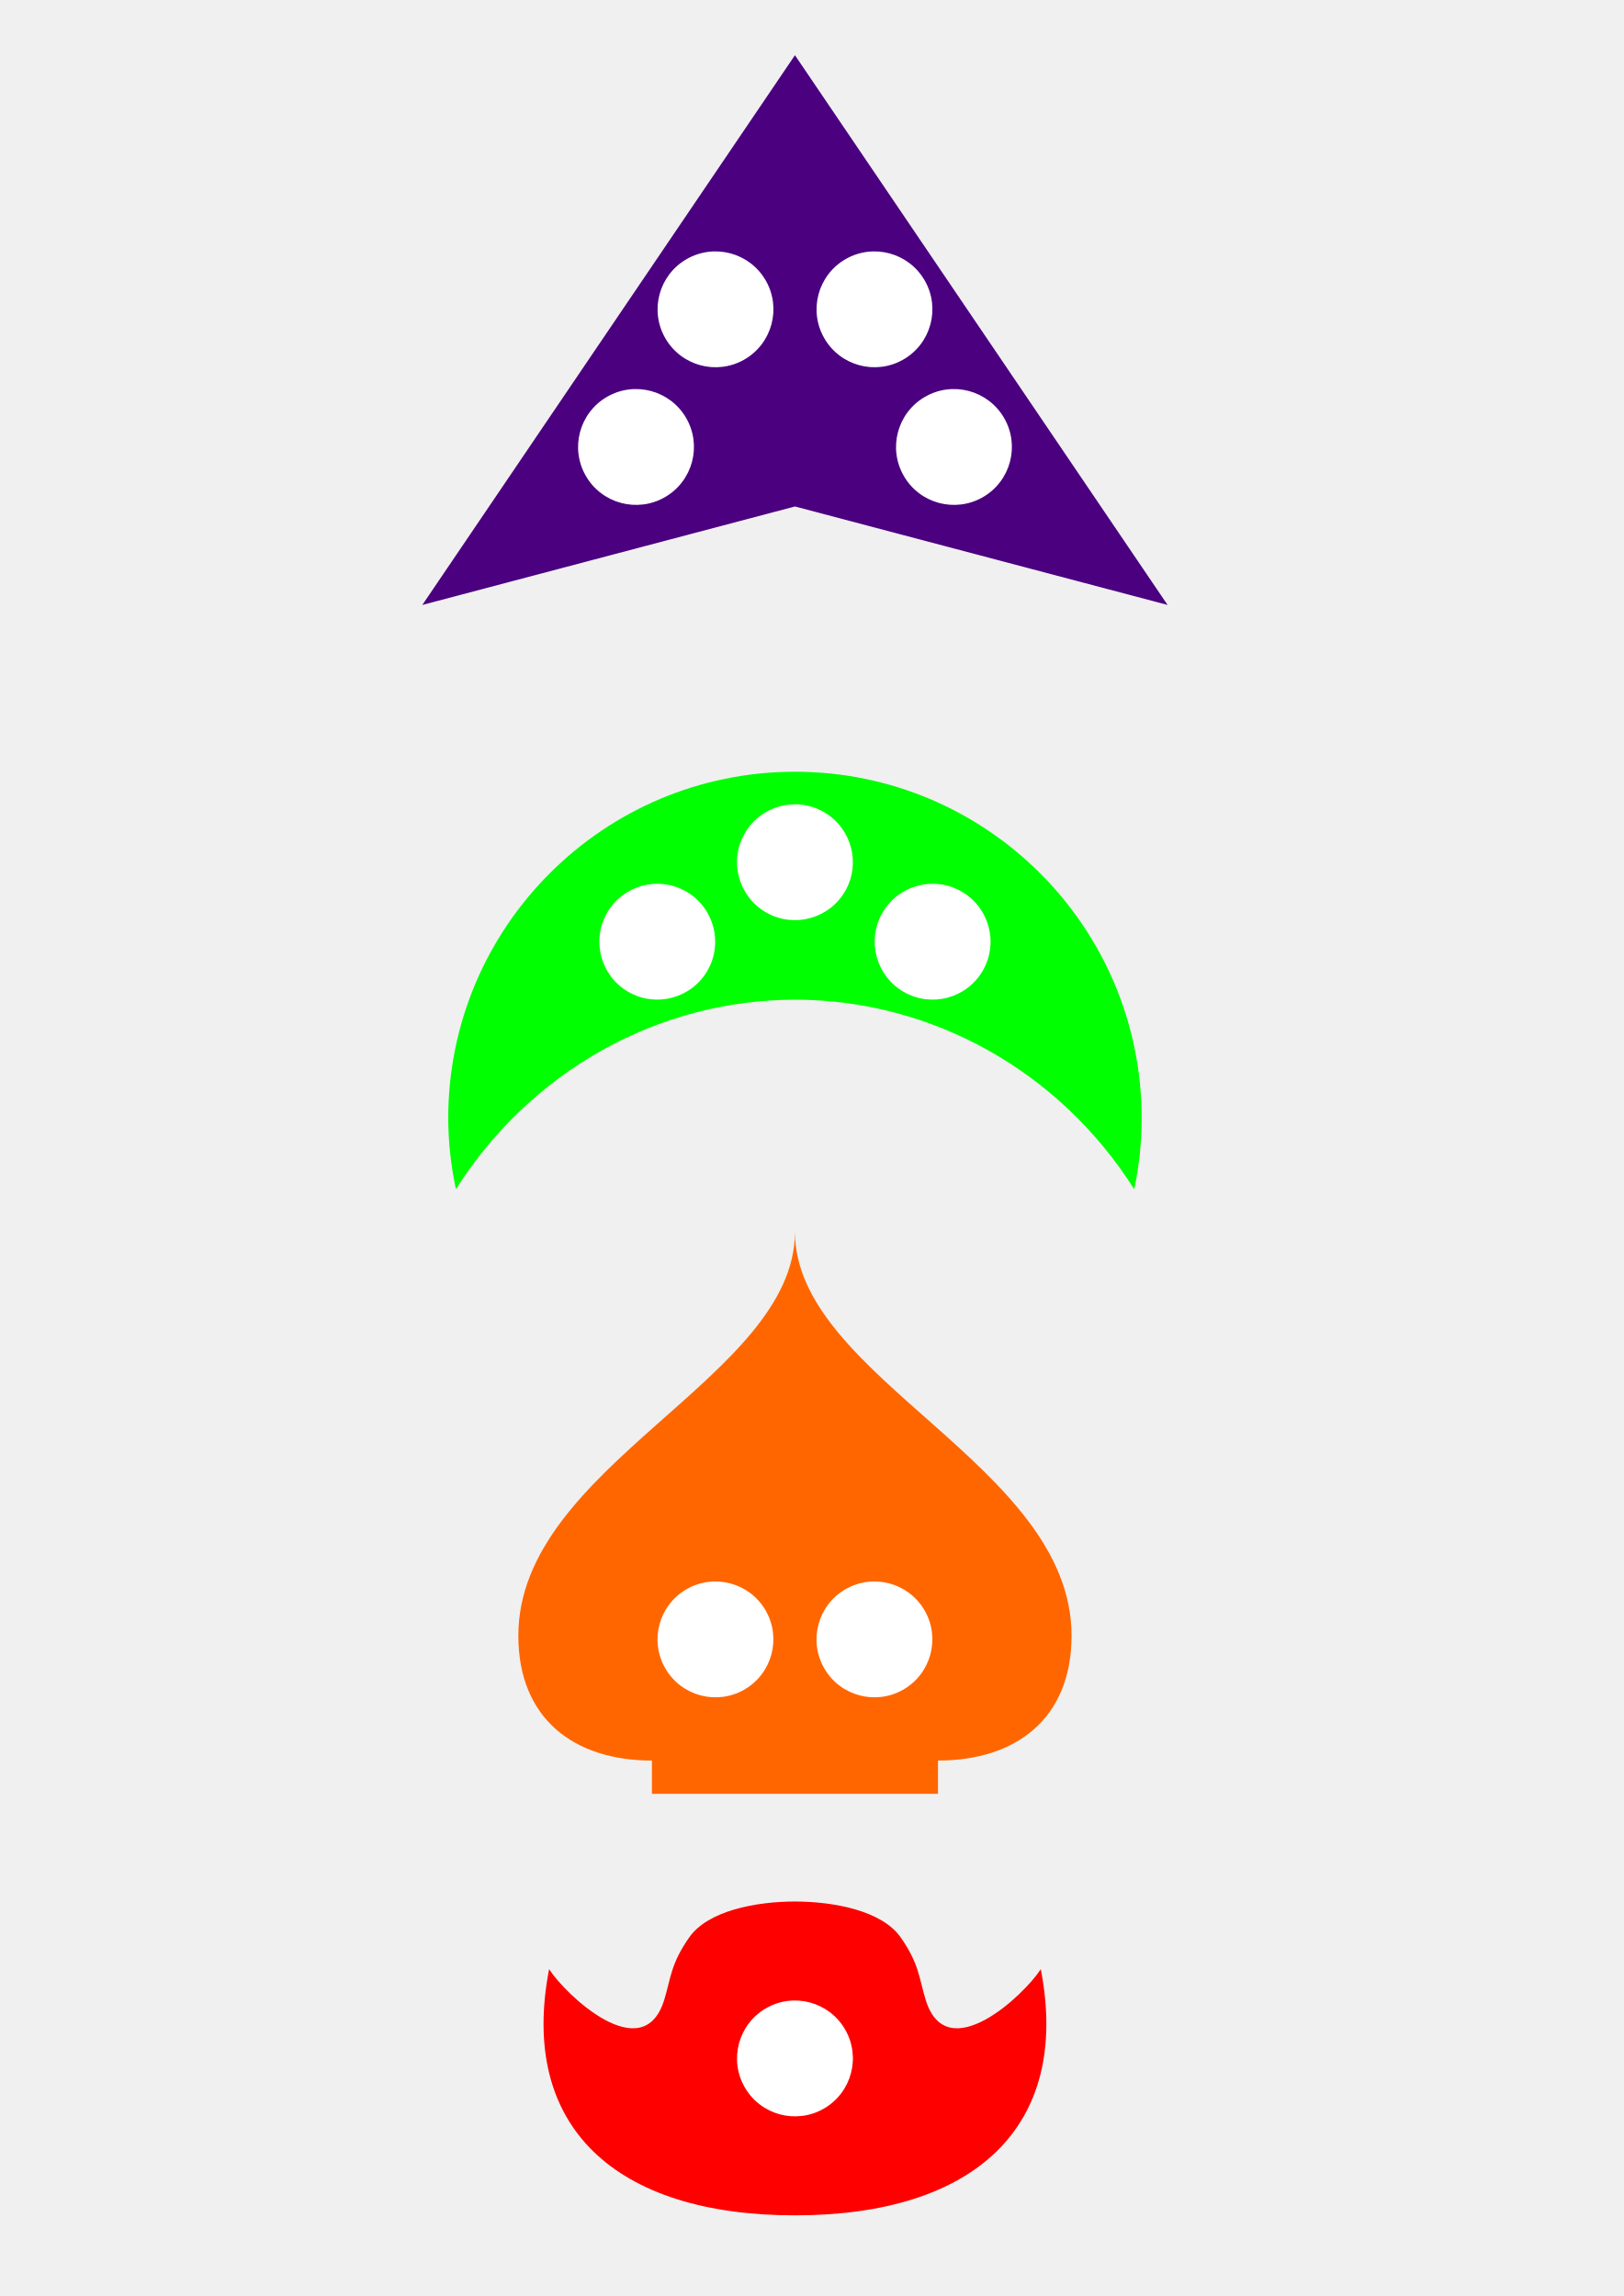
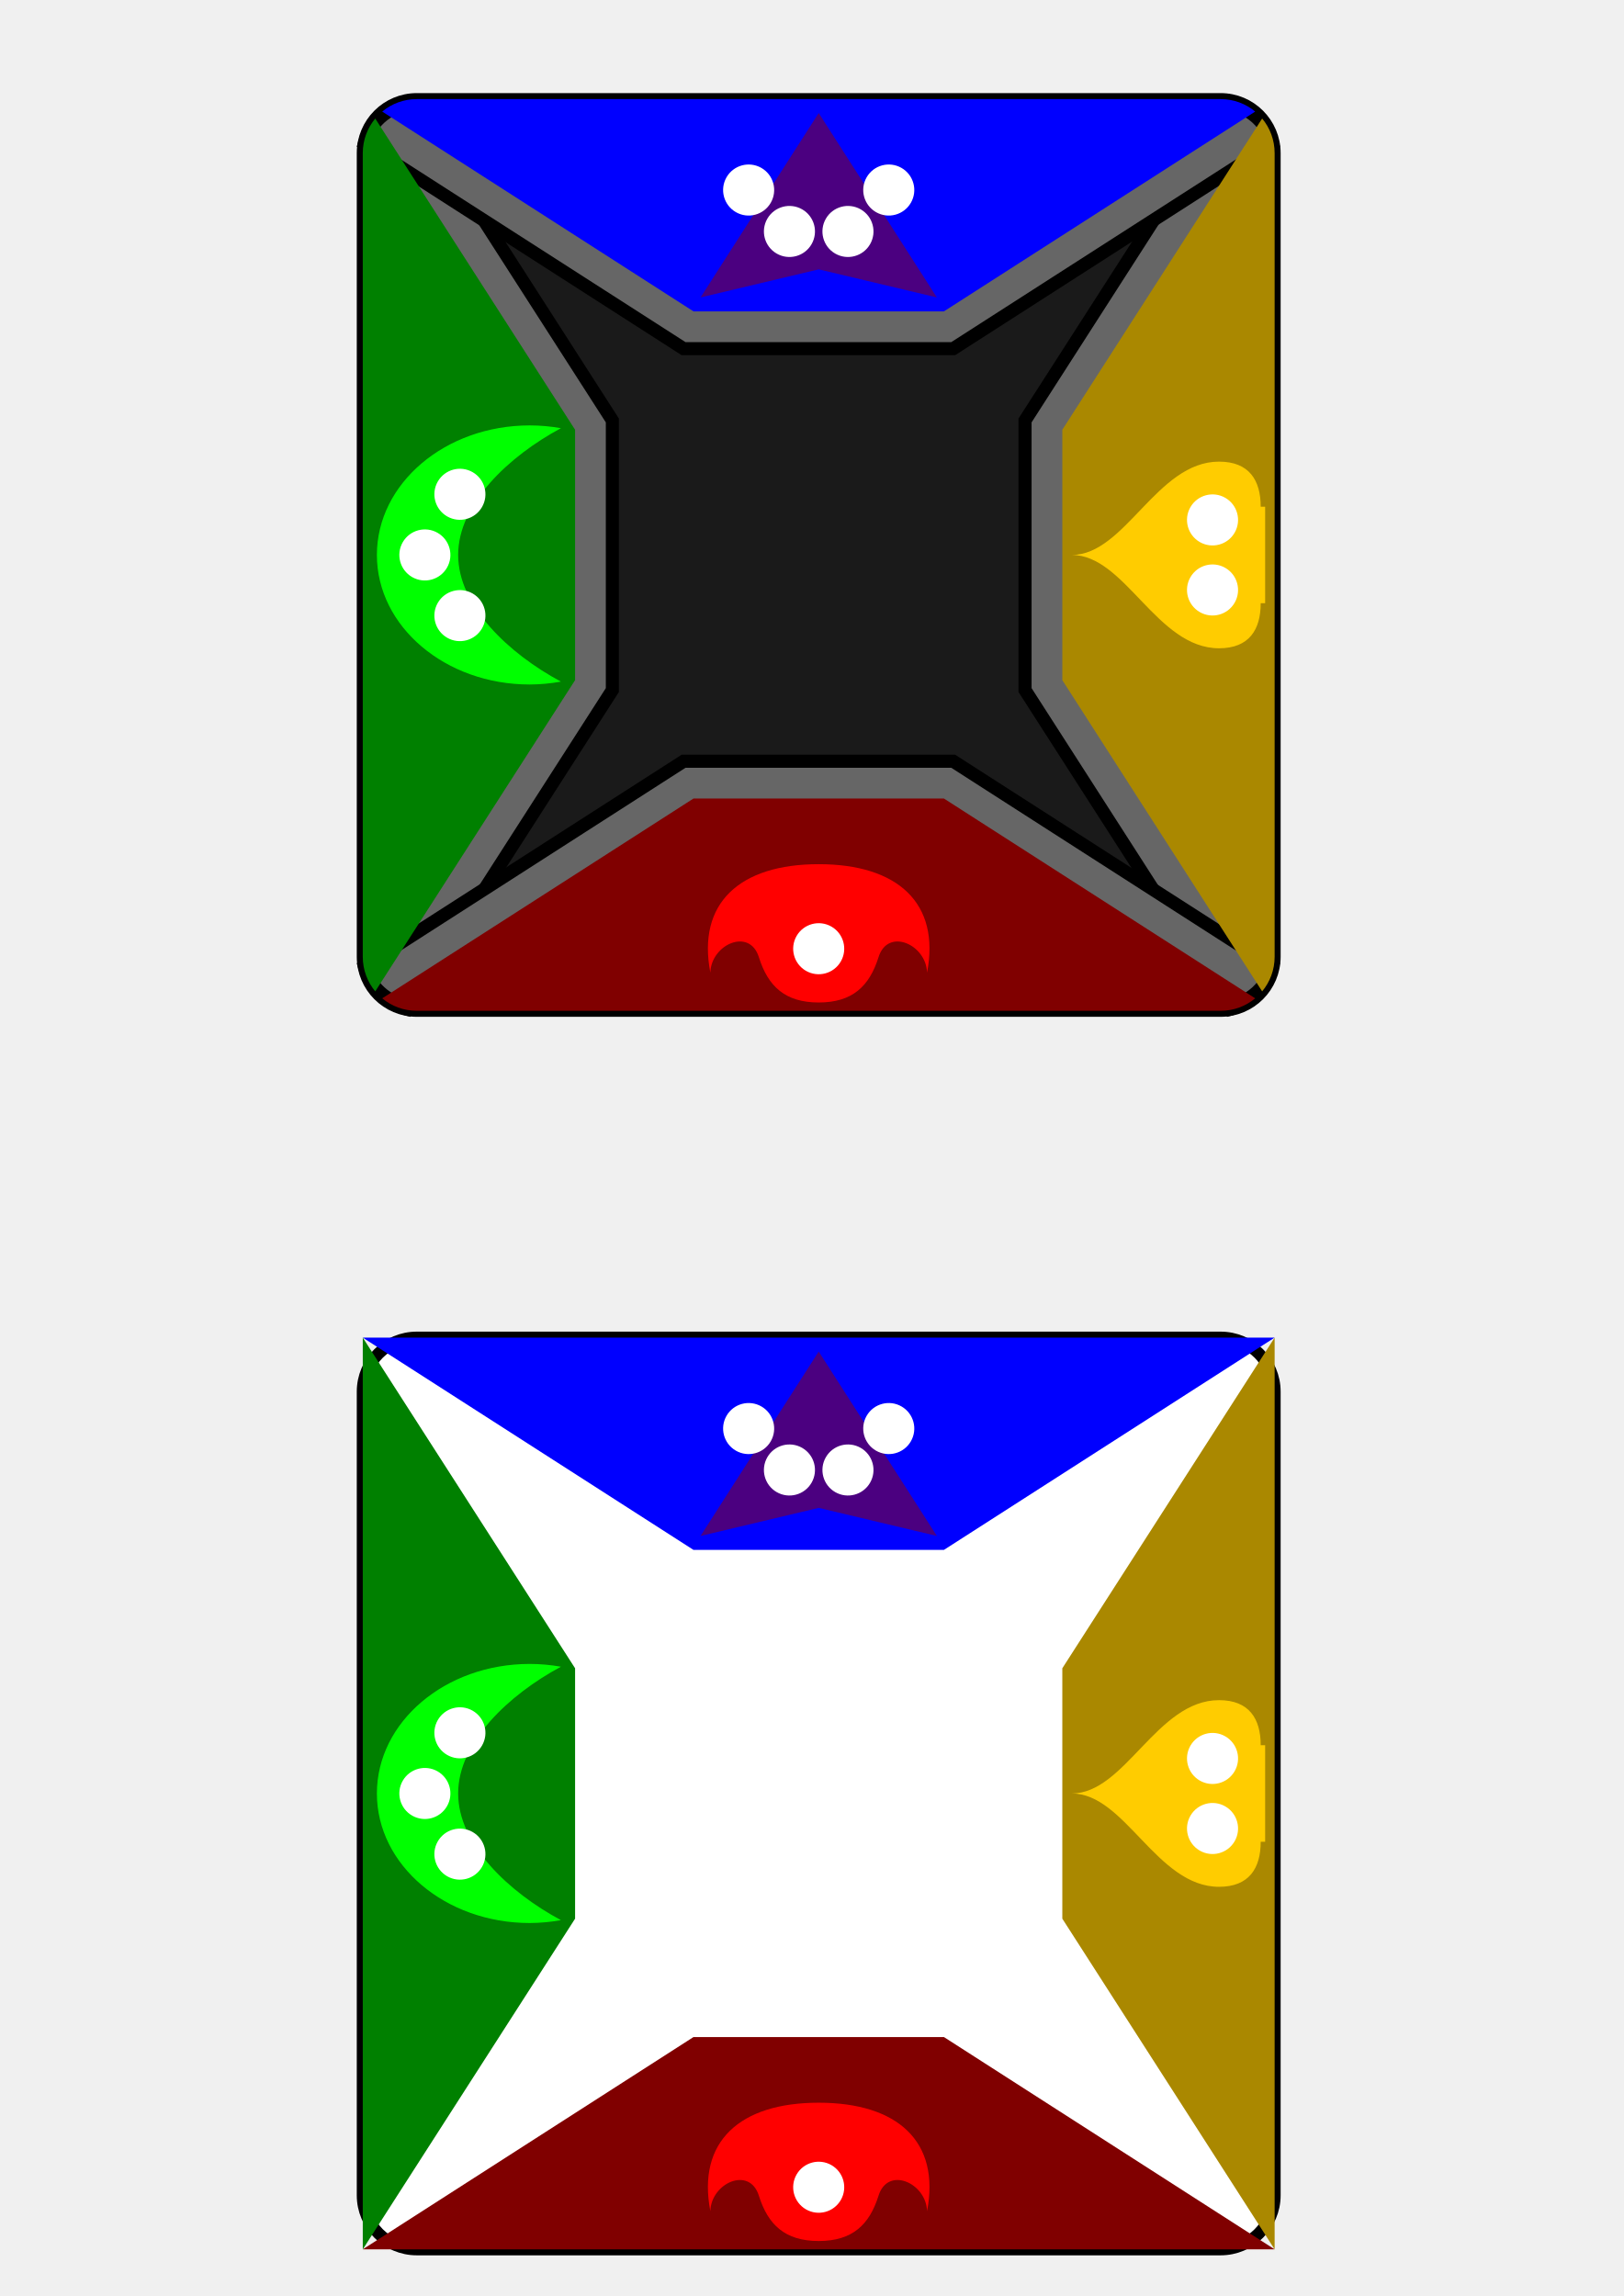
<svg xmlns="http://www.w3.org/2000/svg" width="210mm" height="297mm" viewBox="0 0 744.094 1052.362" id="svg2" version="1.1">
  <defs id="defs4" />
  <g id="layer1">
-     <path style="fill:#ff6600;stroke:none;stroke-width:4;stroke-miterlimit:2;stroke-dasharray:none;stroke-opacity:1" d="m 364.3,564.619 c 0,66.999 -126.757,106.842 -126.757,185.083 0,37.958 25.412,57.245 61.214,57.245 l 0,15.251 131.086,0 0,-15.251 c 35.802,0 61.215,-19.287 61.215,-57.245 0,-78.241 -126.758,-118.085 -126.758,-185.083 z" id="path4136" />
-     <path style="fill:#00ff00;stroke:none;stroke-width:4;stroke-miterlimit:2;stroke-dasharray:none;stroke-opacity:1" d="m 364.3,353.723 a 158.895,158.895 0 0 0 -158.894,158.895 158.895,158.895 0 0 0 3.532,32.446 185.741,191.545 0 0 1 155.362,-86.862 185.741,191.545 0 0 1 155.495,86.898 158.895,158.895 0 0 0 3.4,-32.482 158.895,158.895 0 0 0 -158.895,-158.895 z" id="path4138" />
-     <path style="fill:#4b0080;stroke:none;stroke-width:4;stroke-miterlimit:2;stroke-dasharray:none;stroke-opacity:1;fill-opacity:1" d="M 364.302,25.308 193.542,277.269 364.302,232.137 535.06,277.268 364.302,25.308 Z" id="path4162" />
-     <path style="fill:#ff0000;stroke:none;stroke-width:4;stroke-miterlimit:2;stroke-dasharray:none;stroke-opacity:1" d="m 364.3,871.55 c -18.073,0.022 -39.881,4.267 -48.419,16.407 -8.537,12.14 -8.491,18.914 -11.477,28.647 -9.664,31.5 -45.338,-2.396 -52.766,-14.052 -13.976,72.232 30.369,112.841 112.662,112.841 82.293,0 126.639,-40.608 112.663,-112.841 -7.429,11.657 -43.102,45.552 -52.766,14.052 -2.986,-9.733 -2.94,-16.507 -11.477,-28.647 -8.537,-12.14 -30.346,-16.385 -48.42,-16.407 z" id="path4181" />
-     <circle style="fill:#ffffff;fill-opacity:1;stroke:none;stroke-width:4;stroke-miterlimit:2;stroke-dasharray:none;stroke-opacity:1" id="path4139-5" cx="149.982" cy="323.156" r="26.545" transform="matrix(0.8660254,-0.5,0.5,0.8660254,0,0)" />
-     <circle style="fill:#ffffff;fill-opacity:1;stroke:none;stroke-width:4;stroke-miterlimit:2;stroke-dasharray:none;stroke-opacity:1" id="path4139-3-3" cx="213.075" cy="286.73" r="26.545" transform="matrix(0.8660254,-0.5,0.5,0.8660254,0,0)" />
-     <circle style="fill:#ffffff;fill-opacity:1;stroke:none;stroke-width:4;stroke-miterlimit:2;stroke-dasharray:none;stroke-opacity:1" id="path4139-6-5" cx="276.168" cy="323.156" r="26.545" transform="matrix(0.8660254,-0.5,0.5,0.8660254,0,0)" />
-     <circle style="fill:#ffffff;fill-opacity:1;stroke:none;stroke-width:4;stroke-miterlimit:2;stroke-dasharray:none;stroke-opacity:1" id="path4139-7-6" cx="276.168" cy="396.01" r="26.545" transform="matrix(0.8660254,-0.5,0.5,0.8660254,0,0)" />
-     <g id="g4216" transform="translate(5.980849,-1.924926)">
+     <path style="fill:#ff6600;stroke:none;stroke-width:4;stroke-miterlimit:2;stroke-dasharray:none;stroke-opacity:1" d="m 1190.611,744.306 c 0,55.412 -97.06,88.365 -97.06,153.075 0,31.393 19.458,47.345 46.872,47.345 l 0,12.614 100.374,0 0,-12.614 c 27.414,0 46.873,-15.951 46.873,-47.345 0,-64.71 -97.06,-97.663 -97.06,-153.075 z" id="path4136" />
+     <path style="fill:#00ff00;stroke:none;stroke-width:4;stroke-miterlimit:2;stroke-dasharray:none;stroke-opacity:1" d="m 1190.611,488.864 a 136.396,158.895 0 0 0 -136.395,158.895 136.396,158.895 0 0 0 3.032,32.446 159.44,191.545 0 0 1 133.363,-86.862 159.44,191.545 0 0 1 133.477,86.898 136.396,158.895 0 0 0 2.919,-32.482 136.396,158.895 0 0 0 -136.396,-158.895 z" id="path4138" />
+     <path style="opacity:1;fill:#ff0000;fill-opacity:1;stroke:none;stroke-width:5.5;stroke-linecap:round;stroke-linejoin:miter;stroke-miterlimit:4;stroke-dasharray:none;stroke-opacity:1" id="path4285" d="m 1227.057,409.105 -72.854,0 -36.427,-63.093 36.427,-63.093 72.854,0 36.427,63.093 z" />
+     <path style="fill:#4b0080;fill-opacity:1;stroke:none;stroke-width:4;stroke-miterlimit:2;stroke-dasharray:none;stroke-opacity:1" d="m 1190.612,189.45 -36.315,27.24 -129.945,195.72 166.279,-66.398 166.24,66.397 -130.131,-195.719 z" id="path4162" />
+     <g id="g4264" transform="translate(826.3104,131.1411)">
+       <circle transform="matrix(0.8660254,-0.5,0.5,0.8660254,0,0)" r="26.545" cy="323.156" cx="149.982" id="path4139-5" style="fill:#ffffff;fill-opacity:1;stroke:none;stroke-width:4;stroke-miterlimit:2;stroke-dasharray:none;stroke-opacity:1" />
+       <circle transform="matrix(0.8660254,-0.5,0.5,0.8660254,0,0)" r="26.545" cy="286.73" cx="213.075" id="path4139-3-3" style="fill:#ffffff;fill-opacity:1;stroke:none;stroke-width:4;stroke-miterlimit:2;stroke-dasharray:none;stroke-opacity:1" />
+       <circle transform="matrix(0.8660254,-0.5,0.5,0.8660254,0,0)" r="26.545" cy="323.156" cx="276.168" id="path4139-6-5" style="fill:#ffffff;fill-opacity:1;stroke:none;stroke-width:4;stroke-miterlimit:2;stroke-dasharray:none;stroke-opacity:1" />
+       <circle transform="matrix(0.8660254,-0.5,0.5,0.8660254,0,0)" r="26.545" cy="396.01" cx="276.168" id="path4139-7-6" style="fill:#ffffff;fill-opacity:1;stroke:none;stroke-width:4;stroke-miterlimit:2;stroke-dasharray:none;stroke-opacity:1" />
+     </g>
+     <g id="g4216" transform="translate(832.2912,133.2162)">
      <circle transform="matrix(0.5,-0.8660254,0.8660254,0.5,0,0)" r="26.545" cy="472.449" cx="-227.852" id="path4139-3-3-9" style="fill:#ffffff;fill-opacity:1;stroke:none;stroke-width:4;stroke-miterlimit:2;stroke-dasharray:none;stroke-opacity:1" />
      <circle transform="matrix(0.5,-0.8660254,0.8660254,0.5,0,0)" r="26.545" cy="508.876" cx="-164.759" id="path4139-6-5-1" style="fill:#ffffff;fill-opacity:1;stroke:none;stroke-width:4;stroke-miterlimit:2;stroke-dasharray:none;stroke-opacity:1" />
      <circle transform="matrix(0.5,-0.8660254,0.8660254,0.5,0,0)" r="26.545" cy="581.729" cx="-164.759" id="path4139-7-6-2" style="fill:#ffffff;fill-opacity:1;stroke:none;stroke-width:4;stroke-miterlimit:2;stroke-dasharray:none;stroke-opacity:1" />
    </g>
-     <g id="g4239" transform="translate(4.312824,-0.963393)">
+     <g id="g4239" transform="translate(830.6232,134.1777)">
      <circle transform="matrix(0.8660254,-0.5,0.5,0.8660254,0,0)" r="26.545" cy="813.354" cx="-95.974" id="path4139-3-3-7" style="fill:#ffffff;fill-opacity:1;stroke:none;stroke-width:4;stroke-miterlimit:2;stroke-dasharray:none;stroke-opacity:1" />
      <circle transform="matrix(0.8660254,-0.5,0.5,0.8660254,0,0)" r="26.545" cy="849.781" cx="-32.881" id="path4139-6-5-0" style="fill:#ffffff;fill-opacity:1;stroke:none;stroke-width:4;stroke-miterlimit:2;stroke-dasharray:none;stroke-opacity:1" />
    </g>
-     <circle style="fill:#ffffff;fill-opacity:1;stroke:none;stroke-width:4;stroke-miterlimit:2;stroke-dasharray:none;stroke-opacity:1" id="path4139-6-5-9" cx="-156.242" cy="999.221" r="26.545" transform="matrix(0.8660254,-0.5,0.5,0.8660254,0,0)" />
+     <rect style="opacity:1;fill:#de8787;fill-opacity:1;stroke:none;stroke-width:5.5;stroke-linecap:round;stroke-linejoin:miter;stroke-miterlimit:4;stroke-dasharray:none;stroke-opacity:1" id="rect4216" width="517.585" height="538.797" x="1391.54" y="-330.693" />
+     <g id="g4260" transform="translate(449.6363,212.6467)">
+       <path id="path4181-3" d="m 740.975,812.447 c -35.215,0 -52.736,17.107 -62.145,46.928 -9.664,31.5 -49.839,13.355 -50.518,-15.926 -13.976,72.232 30.369,112.84 112.662,112.84 82.293,0 126.638,-40.608 112.662,-112.84 -0.679,29.281 -40.853,47.426 -50.518,15.926 -9.408,-29.821 -26.929,-46.928 -62.145,-46.928 z" style="fill:#ff0000;stroke:none;stroke-width:4;stroke-miterlimit:2;stroke-dasharray:none;stroke-opacity:1" />
+       <circle transform="matrix(0.8660254,-0.5,0.5,0.8660254,0,0)" r="26.545" cy="1126.049" cx="205.479" id="path4139-6-5-9-6" style="fill:#ffffff;fill-opacity:1;stroke:none;stroke-width:4;stroke-miterlimit:2;stroke-dasharray:none;stroke-opacity:1" />
+     </g>
+     <rect style="opacity:1;fill:#ffffff;fill-opacity:1;stroke:#000000;stroke-width:5.5;stroke-linecap:round;stroke-linejoin:miter;stroke-miterlimit:4;stroke-dasharray:none;stroke-opacity:1" id="rect4218-7" width="417.881" height="417.881" x="166.245" y="613.092" rx="24.78" ry="24.78" />
+     <path id="path4589" d="m 166.245,1030.973 151.555,-97.299 114.772,0 151.555,97.299 z" style="fill:#800000;fill-rule:evenodd;stroke:none;stroke-width:1px;stroke-linecap:butt;stroke-linejoin:miter;stroke-opacity:1" />
+     <path id="path4589-6-1" d="m 166.246,1030.973 97.299,-151.555 0,-114.772 -97.299,-151.555 z" style="fill:#008000;fill-rule:evenodd;stroke:none;stroke-width:1px;stroke-linecap:butt;stroke-linejoin:miter;stroke-opacity:1" />
+     <path id="path4589-6" d="m 584.126,1030.973 -97.299,-151.555 10e-6,-114.772 97.299,-151.555 z" style="fill:#aa8800;fill-rule:evenodd;stroke:none;stroke-width:1px;stroke-linecap:butt;stroke-linejoin:miter;stroke-opacity:1" />
+     <path style="fill:#0000ff;fill-rule:evenodd;stroke:none;stroke-width:1px;stroke-linecap:butt;stroke-linejoin:miter;stroke-opacity:1" d="m 166.245,613.092 151.555,97.299 114.772,0 151.555,-97.299 z" id="path4574" />
+     <path style="fill:#ff0000;stroke:none;stroke-width:4;stroke-miterlimit:2;stroke-dasharray:none;stroke-opacity:1" d="m 375.186,1027.158 c -15.52,0 -23.241,-7.539 -27.388,-20.681 -4.259,-13.883 -21.964,-5.886 -22.264,7.019 -6.16,-31.834 13.384,-49.73 49.651,-49.73 36.267,0 55.811,17.896 49.651,49.73 -0.299,-12.904 -18.004,-20.901 -22.264,-7.019 -4.146,13.142 -11.868,20.681 -27.388,20.681 z" id="path4181-3-2" />
+     <circle style="fill:#ffffff;fill-opacity:1;stroke:none;stroke-width:4;stroke-miterlimit:2;stroke-dasharray:none;stroke-opacity:1" id="path4139-6-5-9-6-7" cx="826.177" cy="-680.608" r="11.698" transform="matrix(0.8660254,0.5,0.5,-0.8660254,0,0)" />
+     <path style="fill:#00ff00;stroke:none;stroke-width:4;stroke-miterlimit:2;stroke-dasharray:none;stroke-opacity:1" d="m 172.724,822.032 c 1.7e-4,32.791 31.352,59.373 70.027,59.373 4.807,-0.023 9.599,-0.465 14.299,-1.32 -23.857,-12.801 -47.067,-34.631 -47.095,-58.053 0.011,-23.442 23.23,-45.295 47.111,-58.103 -4.708,-0.839 -9.505,-1.265 -14.315,-1.271 -38.675,-4e-5 -70.027,26.582 -70.027,59.373 z" id="path4138-2" />
+     <g id="g4631" transform="matrix(0.4407103,0,0,0.4407103,803.9626,617.6518)">
+       <circle transform="matrix(-0.8660254,-0.5,0.5,-0.8660254,0,0)" r="26.545" cy="-1129.27" cx="902.262" id="path4139-3-3-9-3" style="fill:#ffffff;fill-opacity:1;stroke:none;stroke-width:4;stroke-miterlimit:2;stroke-dasharray:none;stroke-opacity:1" />
+       <circle transform="matrix(-0.8660254,-0.5,0.5,-0.8660254,0,0)" r="26.545" cy="-1092.843" cx="965.355" id="path4139-6-5-1-6" style="fill:#ffffff;fill-opacity:1;stroke:none;stroke-width:4;stroke-miterlimit:2;stroke-dasharray:none;stroke-opacity:1" />
+       <circle transform="matrix(-0.8660254,-0.5,0.5,-0.8660254,0,0)" r="26.545" cy="-1019.989" cx="965.355" id="path4139-7-6-2-0" style="fill:#ffffff;fill-opacity:1;stroke:none;stroke-width:4;stroke-miterlimit:2;stroke-dasharray:none;stroke-opacity:1" />
+     </g>
+     <path style="fill:#ffcc00;stroke:none;stroke-width:4;stroke-miterlimit:2;stroke-dasharray:none;stroke-opacity:1" d="m 491.178,822.032 c 24.421,0 38.943,42.775 67.462,42.775 13.835,0 19.103,-8.575 19.103,-20.657 l 2.033,-1e-5 0,-44.236 -2.033,0 c 0,-12.082 -5.267,-20.657 -19.103,-20.657 -28.518,0 -43.041,42.775 -67.462,42.775 z" id="path4136-6-6" />
+     <g id="g4239-2" transform="matrix(0,-0.4407103,-0.4407103,0,887.2446,980.6826)">
+       <circle transform="matrix(0.8660254,-0.5,0.5,0.8660254,0,0)" r="26.545" cy="813.354" cx="-95.974" id="path4139-3-3-7-6" style="fill:#ffffff;fill-opacity:1;stroke:none;stroke-width:4;stroke-miterlimit:2;stroke-dasharray:none;stroke-opacity:1" />
+       <circle transform="matrix(0.8660254,-0.5,0.5,0.8660254,0,0)" r="26.545" cy="849.781" cx="-32.881" id="path4139-6-5-0-1" style="fill:#ffffff;fill-opacity:1;stroke:none;stroke-width:4;stroke-miterlimit:2;stroke-dasharray:none;stroke-opacity:1" />
+     </g>
+     <path style="fill:#4b0080;fill-opacity:1;stroke:none;stroke-width:4;stroke-miterlimit:2;stroke-dasharray:none;stroke-opacity:1" d="m 1627.285,175.052 -166.26,260.961 166.279,-66.398 166.24,66.397 z" id="path4162-5-7" />
+     <path style="fill:#ff6600;fill-opacity:1;stroke:none;stroke-width:4;stroke-miterlimit:2;stroke-dasharray:none;stroke-opacity:1" d="m 1734.762,374.728 -22.245,-49.147 -166.279,66.398 22.245,49.147 z" id="path4162-5-7-7-5" />
+     <g id="g4264-3-9" transform="translate(1262.983,154.7437)">
+       <circle transform="matrix(0.8660254,-0.5,0.5,0.8660254,0,0)" r="26.545" cy="323.156" cx="149.982" id="path4139-5-5-2" style="fill:#ffffff;fill-opacity:1;stroke:none;stroke-width:4;stroke-miterlimit:2;stroke-dasharray:none;stroke-opacity:1" />
+       <circle transform="matrix(0.8660254,-0.5,0.5,0.8660254,0,0)" r="26.545" cy="286.73" cx="213.075" id="path4139-3-3-6-0" style="fill:#ffffff;fill-opacity:1;stroke:none;stroke-width:4;stroke-miterlimit:2;stroke-dasharray:none;stroke-opacity:1" />
+       <circle transform="matrix(0.8660254,-0.5,0.5,0.8660254,0,0)" r="26.545" cy="323.156" cx="276.168" id="path4139-6-5-2-2" style="fill:#ffffff;fill-opacity:1;stroke:none;stroke-width:4;stroke-miterlimit:2;stroke-dasharray:none;stroke-opacity:1" />
+       <circle transform="matrix(0.8660254,-0.5,0.5,0.8660254,0,0)" r="26.545" cy="396.01" cx="276.168" id="path4139-7-6-9-3" style="fill:#ffffff;fill-opacity:1;stroke:none;stroke-width:4;stroke-miterlimit:2;stroke-dasharray:none;stroke-opacity:1" />
+     </g>
+     <path style="fill:#4b0080;fill-opacity:1;stroke:none;stroke-width:4;stroke-miterlimit:2;stroke-dasharray:none;stroke-opacity:1" d="m 1793.543,436.011 -166.24,-66.397 -166.279,66.398 166.24,66.397 z" id="path4162-5-7-7" />
+     <ellipse style="opacity:1;fill:#ac9393;fill-opacity:1;stroke:none;stroke-width:5.5;stroke-linecap:round;stroke-linejoin:miter;stroke-miterlimit:4;stroke-dasharray:none;stroke-opacity:1" id="path4533" cx="1509.575" cy="794.221" rx="33.564" ry="26.854" transform="matrix(0.9659258,-0.258819,0.258819,0.9659258,0,0)" />
+     <path style="fill:#4b0080;fill-opacity:1;stroke:none;stroke-width:4;stroke-miterlimit:2;stroke-dasharray:none;stroke-opacity:1" d="m 1182.598,-58.135 0,194.568 0.017,-0.008 c 8.637,2.448 1.974,7.658 3.975,15.525 3.839,14.326 21.466,22.05 39.371,17.252 37.685,-16.687 84.515,18.292 122.895,33.621 z" id="path4162-5-7-9" />
+     <path id="path4572" d="m 1182.597,-58.135 0,194.568 -0.017,-0.008 c -8.637,2.448 -1.974,7.658 -3.975,15.525 -3.839,14.326 -21.466,22.05 -39.371,17.252 -37.685,-16.687 -84.515,18.292 -122.895,33.621 l 166.258,-260.959 z" style="fill:#4b0080;fill-opacity:1;stroke:none;stroke-width:4;stroke-miterlimit:2;stroke-dasharray:none;stroke-opacity:1" />
+     <g id="g4264-3-9-2" transform="translate(818.2959,-78.4441)">
+       <circle transform="matrix(0.8660254,-0.5,0.5,0.8660254,0,0)" r="26.545" cy="323.156" cx="149.982" id="path4139-5-5-2-2" style="fill:#ffffff;fill-opacity:1;stroke:none;stroke-width:4;stroke-miterlimit:2;stroke-dasharray:none;stroke-opacity:1" />
+       <circle transform="matrix(0.8660254,-0.5,0.5,0.8660254,0,0)" r="26.545" cy="286.73" cx="213.075" id="path4139-3-3-6-0-8" style="fill:#ffffff;fill-opacity:1;stroke:none;stroke-width:4;stroke-miterlimit:2;stroke-dasharray:none;stroke-opacity:1" />
+       <circle transform="matrix(0.8660254,-0.5,0.5,0.8660254,0,0)" r="26.545" cy="323.156" cx="276.168" id="path4139-6-5-2-2-9" style="fill:#ffffff;fill-opacity:1;stroke:none;stroke-width:4;stroke-miterlimit:2;stroke-dasharray:none;stroke-opacity:1" />
+       <circle transform="matrix(0.8660254,-0.5,0.5,0.8660254,0,0)" r="26.545" cy="396.01" cx="276.168" id="path4139-7-6-9-3-7" style="fill:#ffffff;fill-opacity:1;stroke:none;stroke-width:4;stroke-miterlimit:2;stroke-dasharray:none;stroke-opacity:1" />
+     </g>
+     <g id="g4919" transform="translate(-104.263,-63.94839)">
+       <path id="path4162-5-7-3-0-6" d="m -955.335,-280.098 -122.856,191.764 122.856,-29.197 122.855,29.197 -122.855,-191.764 z" style="fill:#4b0080;fill-opacity:1;stroke:none;stroke-width:4;stroke-miterlimit:2;stroke-dasharray:none;stroke-opacity:1" />
+       <circle transform="matrix(0.8660254,-0.5,0.5,0.8660254,0,0)" r="26.545" cy="-658.664" cx="-806.97" id="path4139-5-5-1-5" style="fill:#ffffff;fill-opacity:1;stroke:none;stroke-width:4;stroke-miterlimit:2;stroke-dasharray:none;stroke-opacity:1" />
+       <circle transform="matrix(0.8660254,-0.5,0.5,0.8660254,0,0)" r="26.545" cy="-674.77" cx="-748.681" id="path4139-3-3-6-9-5" style="fill:#ffffff;fill-opacity:1;stroke:none;stroke-width:4;stroke-miterlimit:2;stroke-dasharray:none;stroke-opacity:1" />
+       <circle transform="matrix(0.8660254,-0.5,0.5,0.8660254,0,0)" r="26.545" cy="-644.343" cx="-695.98" id="path4139-6-5-2-4-4" style="fill:#ffffff;fill-opacity:1;stroke:none;stroke-width:4;stroke-miterlimit:2;stroke-dasharray:none;stroke-opacity:1" />
+       <circle transform="matrix(0.8660254,-0.5,0.5,0.8660254,0,0)" r="26.545" cy="-585.81" cx="-680.784" id="path4139-7-6-9-7-7" style="fill:#ffffff;fill-opacity:1;stroke:none;stroke-width:4;stroke-miterlimit:2;stroke-dasharray:none;stroke-opacity:1" />
+     </g>
+     <path style="fill:#4b0080;fill-opacity:1;stroke:none;stroke-width:4;stroke-miterlimit:2;stroke-dasharray:none;stroke-opacity:1" d="m -388.384,-344.829 -122.855,191.764 122.855,-29.197 122.855,29.197 -122.855,-191.764 z" id="path4162-5-7-3-0-65" />
+     <g id="g4702-6" style="fill:#ffffff" transform="matrix(1,0,0,-1,568.5379,-135.1698)">
+       <circle transform="matrix(0.8660254,-0.5,0.5,0.8660254,0,0)" r="26.545" cy="-427.139" cx="-942.473" id="path4139-5-5-1-9" style="fill:#ffffff;fill-opacity:1;stroke:none;stroke-width:4;stroke-miterlimit:2;stroke-dasharray:none;stroke-opacity:1" />
+       <circle transform="matrix(0.8660254,-0.5,0.5,0.8660254,0,0)" r="26.545" cy="-463.566" cx="-879.38" id="path4139-3-3-6-9-3" style="fill:#ffffff;fill-opacity:1;stroke:none;stroke-width:4;stroke-miterlimit:2;stroke-dasharray:none;stroke-opacity:1" />
+       <circle transform="matrix(0.8660254,-0.5,0.5,0.8660254,0,0)" r="26.545" cy="-427.139" cx="-816.287" id="path4139-6-5-2-4-7" style="fill:#ffffff;fill-opacity:1;stroke:none;stroke-width:4;stroke-miterlimit:2;stroke-dasharray:none;stroke-opacity:1" />
+       <circle transform="matrix(0.8660254,-0.5,0.5,0.8660254,0,0)" r="26.545" cy="-354.285" cx="-816.287" id="path4139-7-6-9-7-4" style="fill:#ffffff;fill-opacity:1;stroke:none;stroke-width:4;stroke-miterlimit:2;stroke-dasharray:none;stroke-opacity:1" />
+     </g>
+     <path style="fill:#4b0080;fill-opacity:1;stroke:none;stroke-width:4;stroke-miterlimit:2;stroke-dasharray:none;stroke-opacity:1" d="m 1504.429,-16.711 -122.856,191.764 122.856,-29.197 122.855,29.197 -122.855,-191.764 z" id="path4162-5-7-3-0-65-5" />
+     <g id="g4960" transform="translate(-0.6012156,2.427325)">
+       <circle transform="matrix(0.5,-0.8660254,0.8660254,0.5,0,0)" r="26.545" cy="1359.98" cx="654.507" id="path4139-5-5-1-9-5" style="fill:#ffffff;fill-opacity:1;stroke:none;stroke-width:4;stroke-miterlimit:2;stroke-dasharray:none;stroke-opacity:1" />
+       <circle transform="matrix(0.5,-0.8660254,0.8660254,0.5,0,0)" r="26.545" cy="1323.553" cx="717.6" id="path4139-3-3-6-9-3-4" style="fill:#ffffff;fill-opacity:1;stroke:none;stroke-width:4;stroke-miterlimit:2;stroke-dasharray:none;stroke-opacity:1" />
+     </g>
+     <circle style="fill:#ffffff;fill-opacity:1;stroke:none;stroke-width:4;stroke-miterlimit:2;stroke-dasharray:none;stroke-opacity:1" id="path4139-6-5-2-4-7-7" cx="-115.597" cy="1448.002" r="26.545" transform="matrix(0,-1,1,0,0,0)" />
+     <circle style="fill:#ffffff;fill-opacity:1;stroke:none;stroke-width:4;stroke-miterlimit:2;stroke-dasharray:none;stroke-opacity:1" id="path4139-7-6-9-7-4-4" cx="-115.597" cy="1560.856" r="26.545" transform="matrix(0,-1,1,0,0,0)" />
+     <path style="fill:#4b0080;fill-opacity:1;stroke:none;stroke-width:4;stroke-miterlimit:2;stroke-dasharray:none;stroke-opacity:1" d="m 375.186,619.485 -54.144,84.512 54.144,-12.868 54.144,12.868 -54.144,-84.512 z" id="path4162-5-7-3-0-6-3" />
+     <g id="g5017" transform="matrix(0.4407103,0,0,0.4407103,796.9112,600.0234)">
+       <circle transform="matrix(0.8660254,0.5,0.5,-0.8660254,0,0)" r="26.545" cy="-622.474" cx="-829.696" id="path4139-5-5-1-5-0" style="fill:#ffffff;fill-opacity:1;stroke:none;stroke-width:4;stroke-miterlimit:2;stroke-dasharray:none;stroke-opacity:1" />
+       <circle transform="matrix(0.8660254,0.5,0.5,-0.8660254,0,0)" r="26.545" cy="-638.581" cx="-771.407" id="path4139-3-3-6-9-5-7" style="fill:#ffffff;fill-opacity:1;stroke:none;stroke-width:4;stroke-miterlimit:2;stroke-dasharray:none;stroke-opacity:1" />
+       <circle transform="matrix(0.8660254,0.5,0.5,-0.8660254,0,0)" r="26.545" cy="-608.154" cx="-718.706" id="path4139-6-5-2-4-4-8" style="fill:#ffffff;fill-opacity:1;stroke:none;stroke-width:4;stroke-miterlimit:2;stroke-dasharray:none;stroke-opacity:1" />
+       <circle transform="matrix(0.8660254,0.5,0.5,-0.8660254,0,0)" r="26.545" cy="-549.621" cx="-703.51" id="path4139-7-6-9-7-7-6" style="fill:#ffffff;fill-opacity:1;stroke:none;stroke-width:4;stroke-miterlimit:2;stroke-dasharray:none;stroke-opacity:1" />
+     </g>
+     <rect style="opacity:1;fill:#1a1a1a;fill-opacity:1;stroke:#000000;stroke-width:5.5;stroke-linecap:round;stroke-linejoin:miter;stroke-miterlimit:4;stroke-dasharray:none;stroke-opacity:1" id="rect4218-7-8" width="417.881" height="417.881" x="166.245" y="45.419" rx="24.78" ry="24.78" />
+     <g id="g5143" transform="matrix(0,-1,1,0,120.8262,629.5457)">
+       <path style="color:#000000;font-style:normal;font-variant:normal;font-weight:normal;font-stretch:normal;font-size:medium;line-height:normal;font-family:sans-serif;text-indent:0;text-align:start;text-decoration:none;text-decoration-line:none;text-decoration-style:solid;text-decoration-color:#000000;letter-spacing:normal;word-spacing:normal;text-transform:none;direction:ltr;block-progression:tb;writing-mode:lr-tb;baseline-shift:baseline;text-anchor:start;white-space:normal;clip-rule:nonzero;display:inline;overflow:visible;visibility:visible;opacity:1;isolation:auto;mix-blend-mode:normal;color-interpolation:sRGB;color-interpolation-filters:linearRGB;solid-color:#000000;solid-opacity:1;fill:#666666;fill-opacity:1;fill-rule:nonzero;stroke:#000000;stroke-width:6;stroke-linecap:round;stroke-linejoin:miter;stroke-miterlimit:4;stroke-dasharray:none;stroke-dashoffset:0;stroke-opacity:1;color-rendering:auto;image-rendering:auto;shape-rendering:auto;text-rendering:auto;enable-background:accumulate" d="m 190.883,47.503 c -11.506,0 -21.129,7.765 -23.943,18.361 l 146.318,93.938 123.572,0 146.318,-93.936 C 580.334,55.269 570.712,47.503 559.205,47.503 l -368.322,0 z m 26.352,15 315.619,0 -104.824,67.299 -105.971,0 -104.824,-67.299 z" id="path5145" />
+       <path id="path5147" d="m 190.883,461.216 c -11.506,0 -21.129,-7.765 -23.943,-18.361 l 146.318,-93.938 123.572,0 146.318,93.936 c -2.814,10.597 -12.437,18.363 -23.943,18.363 l -368.322,0 z m 26.352,-15 315.619,0 -104.824,-67.299 -105.971,0 -104.824,67.299 z" style="color:#000000;font-style:normal;font-variant:normal;font-weight:normal;font-stretch:normal;font-size:medium;line-height:normal;font-family:sans-serif;text-indent:0;text-align:start;text-decoration:none;text-decoration-line:none;text-decoration-style:solid;text-decoration-color:#000000;letter-spacing:normal;word-spacing:normal;text-transform:none;direction:ltr;block-progression:tb;writing-mode:lr-tb;baseline-shift:baseline;text-anchor:start;white-space:normal;clip-rule:nonzero;display:inline;overflow:visible;visibility:visible;opacity:1;isolation:auto;mix-blend-mode:normal;color-interpolation:sRGB;color-interpolation-filters:linearRGB;solid-color:#000000;solid-opacity:1;fill:#666666;fill-opacity:1;fill-rule:nonzero;stroke:#000000;stroke-width:6;stroke-linecap:round;stroke-linejoin:miter;stroke-miterlimit:4;stroke-dasharray:none;stroke-dashoffset:0;stroke-opacity:1;color-rendering:auto;image-rendering:auto;shape-rendering:auto;text-rendering:auto;enable-background:accumulate" />
+     </g>
+     <g id="g5139">
+       <path id="path5114" d="m 190.883,47.503 c -11.506,0 -21.129,7.765 -23.943,18.361 l 146.318,93.938 123.572,0 146.318,-93.936 C 580.334,55.269 570.712,47.503 559.205,47.503 l -368.322,0 z m 26.352,15 315.619,0 -104.824,67.299 -105.971,0 -104.824,-67.299 z" style="color:#000000;font-style:normal;font-variant:normal;font-weight:normal;font-stretch:normal;font-size:medium;line-height:normal;font-family:sans-serif;text-indent:0;text-align:start;text-decoration:none;text-decoration-line:none;text-decoration-style:solid;text-decoration-color:#000000;letter-spacing:normal;word-spacing:normal;text-transform:none;direction:ltr;block-progression:tb;writing-mode:lr-tb;baseline-shift:baseline;text-anchor:start;white-space:normal;clip-rule:nonzero;display:inline;overflow:visible;visibility:visible;opacity:1;isolation:auto;mix-blend-mode:normal;color-interpolation:sRGB;color-interpolation-filters:linearRGB;solid-color:#000000;solid-opacity:1;fill:#666666;fill-opacity:1;fill-rule:nonzero;stroke:#000000;stroke-width:6;stroke-linecap:round;stroke-linejoin:miter;stroke-miterlimit:4;stroke-dasharray:none;stroke-dashoffset:0;stroke-opacity:1;color-rendering:auto;image-rendering:auto;shape-rendering:auto;text-rendering:auto;enable-background:accumulate" />
+       <path style="color:#000000;font-style:normal;font-variant:normal;font-weight:normal;font-stretch:normal;font-size:medium;line-height:normal;font-family:sans-serif;text-indent:0;text-align:start;text-decoration:none;text-decoration-line:none;text-decoration-style:solid;text-decoration-color:#000000;letter-spacing:normal;word-spacing:normal;text-transform:none;direction:ltr;block-progression:tb;writing-mode:lr-tb;baseline-shift:baseline;text-anchor:start;white-space:normal;clip-rule:nonzero;display:inline;overflow:visible;visibility:visible;opacity:1;isolation:auto;mix-blend-mode:normal;color-interpolation:sRGB;color-interpolation-filters:linearRGB;solid-color:#000000;solid-opacity:1;fill:#666666;fill-opacity:1;fill-rule:nonzero;stroke:#000000;stroke-width:6;stroke-linecap:round;stroke-linejoin:miter;stroke-miterlimit:4;stroke-dasharray:none;stroke-dashoffset:0;stroke-opacity:1;color-rendering:auto;image-rendering:auto;shape-rendering:auto;text-rendering:auto;enable-background:accumulate" d="m 190.883,461.216 c -11.506,0 -21.129,-7.765 -23.943,-18.361 l 146.318,-93.938 123.572,0 146.318,93.936 c -2.814,10.597 -12.437,18.363 -23.943,18.363 l -368.322,0 z m 26.352,-15 315.619,0 -104.824,-67.299 -105.971,0 -104.824,67.299 z" id="path5137" />
+     </g>
+     <path style="opacity:1;fill:#aa8800;fill-opacity:1;stroke:none;stroke-width:5.5;stroke-linecap:round;stroke-linejoin:miter;stroke-miterlimit:4;stroke-dasharray:none;stroke-opacity:1" d="M 578.406 54.332 L 486.828 196.975 L 486.828 311.746 L 578.406 454.389 C 581.98 450.096 584.127 444.569 584.127 438.521 L 584.127 70.199 C 584.127 64.151 581.98 58.625 578.406 54.332 z " id="rect5107" />
+     <path style="opacity:1;fill:#0000ff;fill-opacity:1;stroke:none;stroke-width:5.5;stroke-linecap:round;stroke-linejoin:miter;stroke-miterlimit:4;stroke-dasharray:none;stroke-opacity:1" d="M 191.025 45.42 C 184.977 45.42 179.451 47.567 175.158 51.141 L 317.801 142.719 L 432.572 142.719 L 575.215 51.141 C 570.922 47.567 565.396 45.42 559.348 45.42 L 191.025 45.42 z " id="rect5103" />
+     <path style="fill:#4b0080;fill-opacity:1;stroke:none;stroke-width:4;stroke-miterlimit:2;stroke-dasharray:none;stroke-opacity:1" d="m 375.186,51.813 -54.144,84.512 54.144,-12.868 54.144,12.868 -54.144,-84.512 z" id="path4162-5-7-3-0-6-3-9" />
+     <g id="g5017-5" transform="matrix(0.4407103,0,0,0.4407103,796.9113,32.35103)">
+       <circle transform="matrix(0.8660254,0.5,0.5,-0.8660254,0,0)" r="26.545" cy="-622.474" cx="-829.696" id="path4139-5-5-1-5-0-0" style="fill:#ffffff;fill-opacity:1;stroke:none;stroke-width:4;stroke-miterlimit:2;stroke-dasharray:none;stroke-opacity:1" />
+       <circle transform="matrix(0.8660254,0.5,0.5,-0.8660254,0,0)" r="26.545" cy="-638.581" cx="-771.407" id="path4139-3-3-6-9-5-7-4" style="fill:#ffffff;fill-opacity:1;stroke:none;stroke-width:4;stroke-miterlimit:2;stroke-dasharray:none;stroke-opacity:1" />
+       <circle transform="matrix(0.8660254,0.5,0.5,-0.8660254,0,0)" r="26.545" cy="-608.154" cx="-718.706" id="path4139-6-5-2-4-4-8-8" style="fill:#ffffff;fill-opacity:1;stroke:none;stroke-width:4;stroke-miterlimit:2;stroke-dasharray:none;stroke-opacity:1" />
+       <circle transform="matrix(0.8660254,0.5,0.5,-0.8660254,0,0)" r="26.545" cy="-549.621" cx="-703.51" id="path4139-7-6-9-7-7-6-7" style="fill:#ffffff;fill-opacity:1;stroke:none;stroke-width:4;stroke-miterlimit:2;stroke-dasharray:none;stroke-opacity:1" />
+     </g>
+     <path style="opacity:1;fill:#800000;fill-opacity:1;stroke:none;stroke-width:5.5;stroke-linecap:round;stroke-linejoin:miter;stroke-miterlimit:4;stroke-dasharray:none;stroke-opacity:1" d="M 317.801 366.002 L 175.158 457.58 C 179.451 461.154 184.977 463.301 191.025 463.301 L 559.348 463.301 C 565.396 463.301 570.922 461.154 575.215 457.58 L 432.572 366.002 L 317.801 366.002 z " id="rect5101" />
+     <path style="fill:#ffcc00;stroke:none;stroke-width:4;stroke-miterlimit:2;stroke-dasharray:none;stroke-opacity:1" d="m 491.178,254.36 c 24.421,0 38.943,42.775 67.462,42.775 13.835,0 19.103,-8.575 19.103,-20.657 l 2.033,-10e-6 0,-44.236 -2.033,0 c 0,-12.082 -5.267,-20.657 -19.103,-20.657 -28.518,0 -43.041,42.775 -67.462,42.775 z" id="path4136-6-6-2" />
+     <g id="g4239-2-6" transform="matrix(0,-0.4407103,-0.4407103,0,887.2446,413.0102)">
+       <circle transform="matrix(0.8660254,-0.5,0.5,0.8660254,0,0)" r="26.545" cy="813.354" cx="-95.974" id="path4139-3-3-7-6-6" style="fill:#ffffff;fill-opacity:1;stroke:none;stroke-width:4;stroke-miterlimit:2;stroke-dasharray:none;stroke-opacity:1" />
+       <circle transform="matrix(0.8660254,-0.5,0.5,0.8660254,0,0)" r="26.545" cy="849.781" cx="-32.881" id="path4139-6-5-0-1-4" style="fill:#ffffff;fill-opacity:1;stroke:none;stroke-width:4;stroke-miterlimit:2;stroke-dasharray:none;stroke-opacity:1" />
+     </g>
+     <path style="opacity:1;fill:#008000;fill-opacity:1;stroke:none;stroke-width:5.5;stroke-linecap:round;stroke-linejoin:miter;stroke-miterlimit:4;stroke-dasharray:none;stroke-opacity:1" d="M 171.967 54.332 C 168.393 58.625 166.246 64.151 166.246 70.199 L 166.246 438.521 C 166.246 444.569 168.393 450.096 171.967 454.389 L 263.545 311.746 L 263.545 196.975 L 171.967 54.332 z " id="rect5105" />
+     <path style="fill:#ff0000;stroke:none;stroke-width:4;stroke-miterlimit:2;stroke-dasharray:none;stroke-opacity:1" d="m 375.186,459.485 c -15.52,0 -23.241,-7.539 -27.388,-20.681 -4.259,-13.883 -21.964,-5.886 -22.264,7.019 -6.16,-31.834 13.384,-49.73 49.651,-49.73 36.267,0 55.811,17.896 49.651,49.73 -0.299,-12.904 -18.004,-20.901 -22.264,-7.019 -4.146,13.142 -11.868,20.681 -27.388,20.681 z" id="path4181-3-2-4" />
+     <circle style="fill:#ffffff;fill-opacity:1;stroke:none;stroke-width:4;stroke-miterlimit:2;stroke-dasharray:none;stroke-opacity:1" id="path4139-6-5-9-6-7-9" cx="542.341" cy="-188.99" r="11.698" transform="matrix(0.8660254,0.5,0.5,-0.8660254,0,0)" />
+     <path style="fill:#00ff00;stroke:none;stroke-width:4;stroke-miterlimit:2;stroke-dasharray:none;stroke-opacity:1" d="m 172.724,254.36 c 1.7e-4,32.791 31.352,59.373 70.027,59.373 4.807,-0.023 9.599,-0.465 14.299,-1.32 -23.857,-12.801 -47.067,-34.631 -47.095,-58.053 0.011,-23.442 23.23,-45.295 47.111,-58.103 -4.708,-0.839 -9.505,-1.265 -14.315,-1.271 -38.675,-4e-5 -70.027,26.582 -70.027,59.373 z" id="path4138-2-2" />
+     <g id="g4631-0" transform="matrix(0.4407103,0,0,0.4407103,803.9626,49.97945)">
+       <circle transform="matrix(-0.8660254,-0.5,0.5,-0.8660254,0,0)" r="26.545" cy="-1129.27" cx="902.262" id="path4139-3-3-9-3-6" style="fill:#ffffff;fill-opacity:1;stroke:none;stroke-width:4;stroke-miterlimit:2;stroke-dasharray:none;stroke-opacity:1" />
+       <circle transform="matrix(-0.8660254,-0.5,0.5,-0.8660254,0,0)" r="26.545" cy="-1092.843" cx="965.355" id="path4139-6-5-1-6-8" style="fill:#ffffff;fill-opacity:1;stroke:none;stroke-width:4;stroke-miterlimit:2;stroke-dasharray:none;stroke-opacity:1" />
+       <circle transform="matrix(-0.8660254,-0.5,0.5,-0.8660254,0,0)" r="26.545" cy="-1019.989" cx="965.355" id="path4139-7-6-2-0-9" style="fill:#ffffff;fill-opacity:1;stroke:none;stroke-width:4;stroke-miterlimit:2;stroke-dasharray:none;stroke-opacity:1" />
+     </g>
  </g>
</svg>
